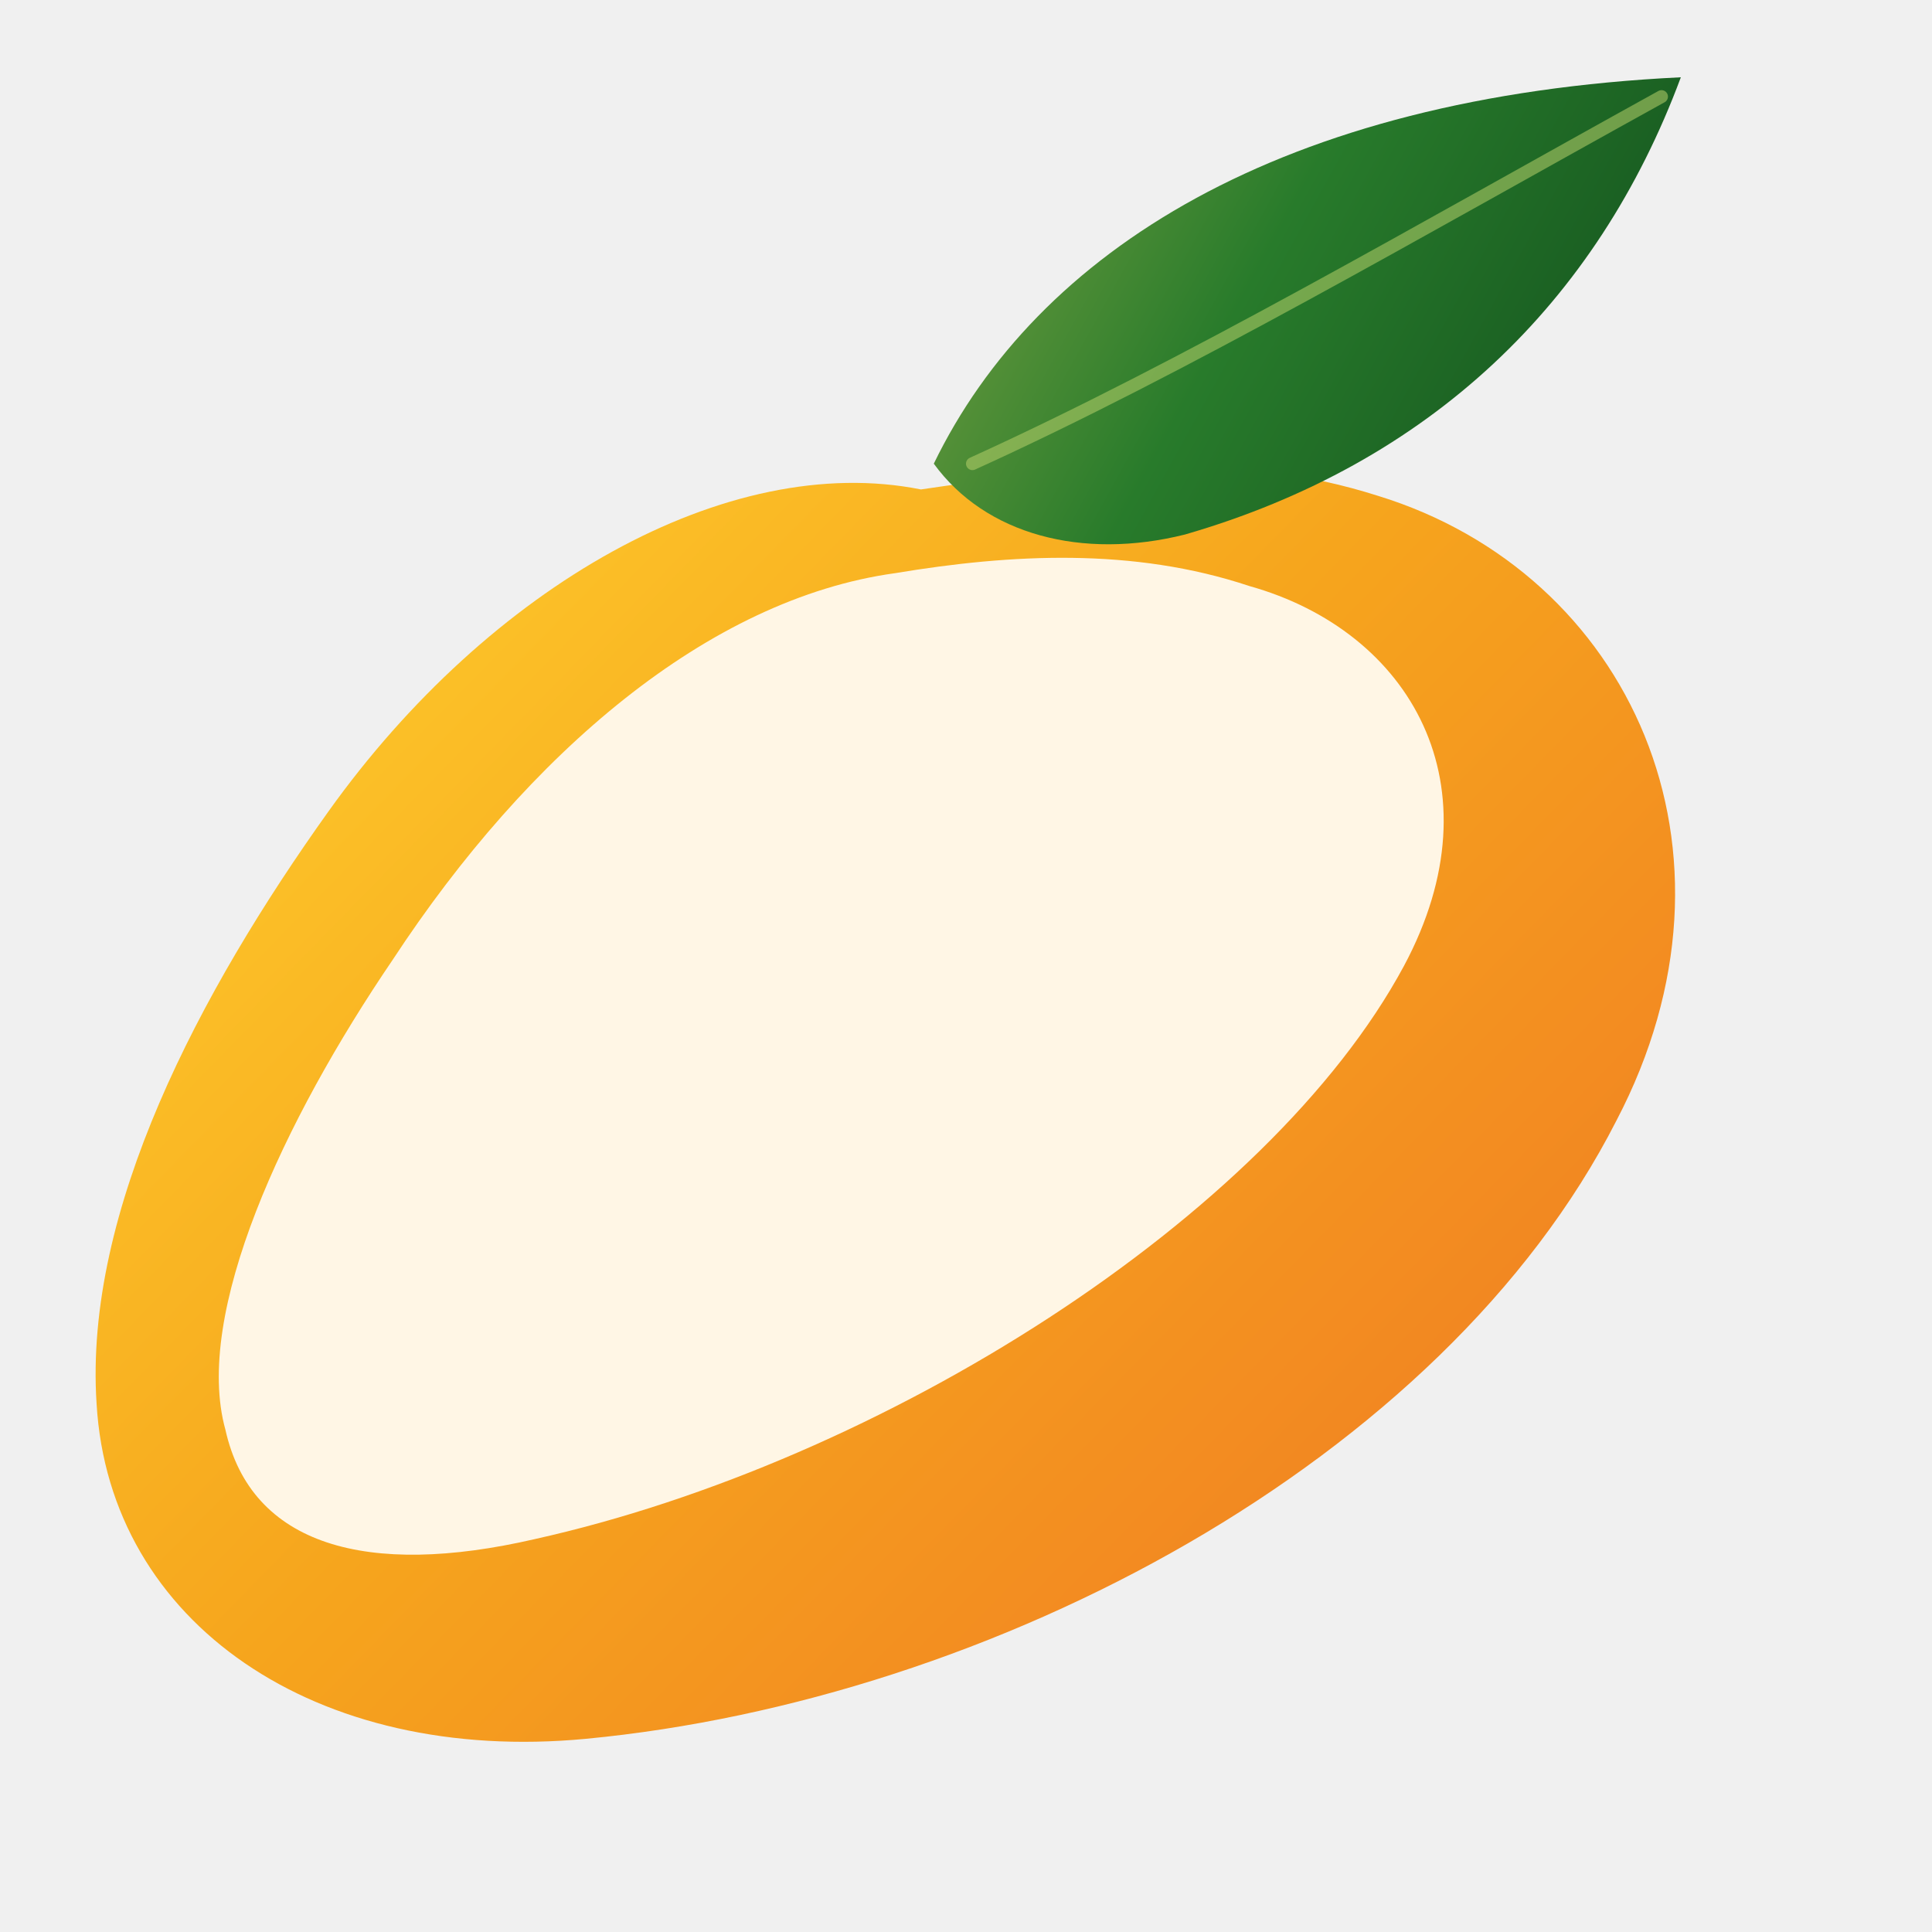
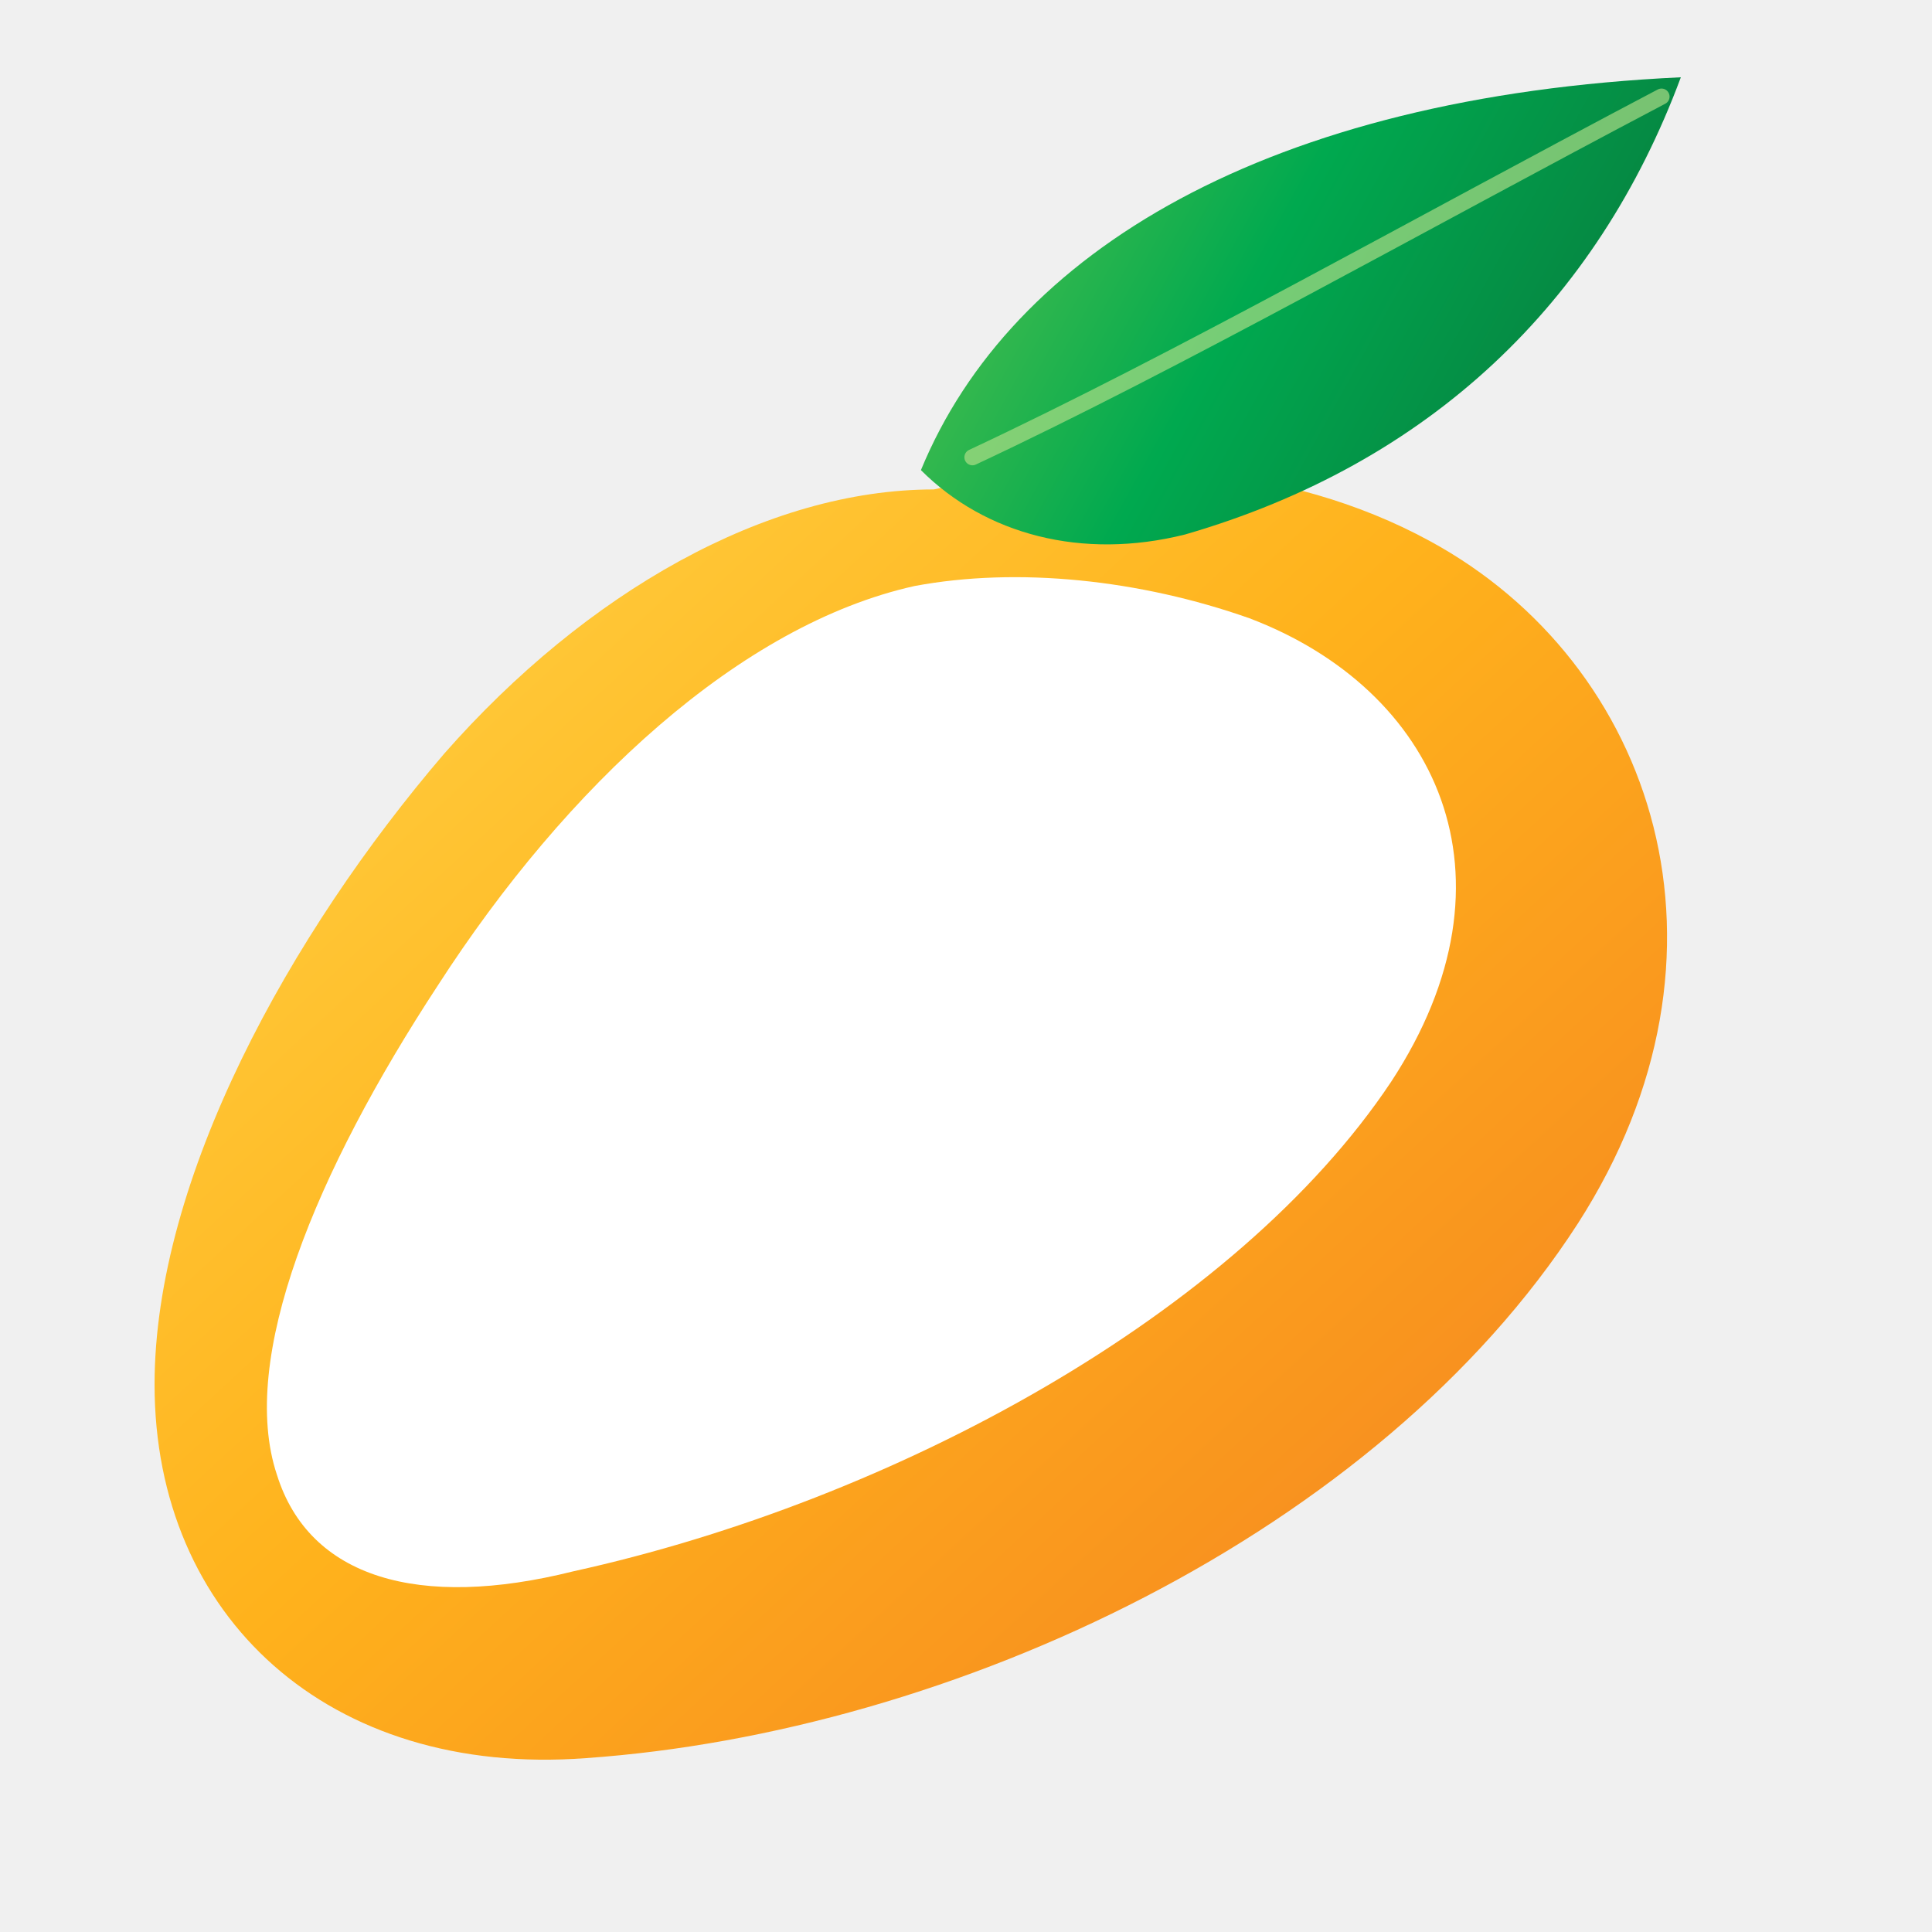
<svg xmlns="http://www.w3.org/2000/svg" viewBox="0 0 300 300" fill="none">
  <defs>
-     <linearGradient id="mango" x1="40" y1="55" x2="250" y2="260" gradientUnits="userSpaceOnUse">
-       <stop stop-color="#FFD12E" />
-       <stop offset=".48" stop-color="#F6A51D" />
-       <stop offset="1" stop-color="#F07824" />
+     <linearGradient id="mango" x1="55" y1="54" x2="245" y2="260" gradientUnits="userSpaceOnUse">
+       <stop stop-color="#FFD447" />
+       <stop offset=".48" stop-color="#FFB21C" />
+       <stop offset="1" stop-color="#F58220" />
    </linearGradient>
    <linearGradient id="leaf" x1="130" y1="18" x2="246" y2="82" gradientUnits="userSpaceOnUse">
-       <stop stop-color="#8BAA47" />
-       <stop offset=".52" stop-color="#287B2B" />
-       <stop offset="1" stop-color="#15551F" />
+       <stop stop-color="#70C94C" />
+       <stop offset=".52" stop-color="#00A94F" />
+       <stop offset="1" stop-color="#087C3E" />
    </linearGradient>
  </defs>
-   <path d="M143 76C113 70 76 91 51 126C31 154 13 188 15 218C17 252 49 274 91 270C154 264 224 227 251 174C273 132 253 89 214 77C192 70 170 72 143 76Z" fill="url(#mango)" fill-rule="evenodd" clip-rule="evenodd" />
-   <path d="M139 89C110 93 82 117 61 149C44 174 30 204 35 222C39 240 57 245 83 239C137 227 197 189 218 150C233 122 219 98 194 91C176 85 157 86 139 89Z" fill="#FFF6E5" />
-   <path d="M145 72C161 39 199 15 261 12C248 47 222 72 184 83C168 87 153 83 145 72Z" fill="url(#leaf)" />
-   <path d="M151 72C184 57 220 36 258 15" stroke="#B6CF69" stroke-width="2" stroke-linecap="round" opacity=".55" />
+   <path d="M145 76C119 76 91 92 69 117C45 145 24 183 24 215C24 251 51 276 91 273C148 269 214 238 245 190C272 148 257 103 222 84C200 72 172 70 145 76Z" fill="url(#mango)" />
+   <path d="M142 91C115 97 88 122 68 153C49 182 37 211 43 229C48 245 65 250 89 244C139 233 192 204 216 168C237 136 223 107 194 96C177 90 158 88 142 91Z" fill="#FFFFFF" />
+   <path d="M143 73C157 39 197 15 261 12C248 47 222 72 184 83C168 87 153 83 143 73Z" fill="url(#leaf)" />
+   <path d="M151 71C183 56 220 35 258 15" stroke="#B6E18A" stroke-width="2.5" stroke-linecap="round" opacity=".65" />
</svg>
